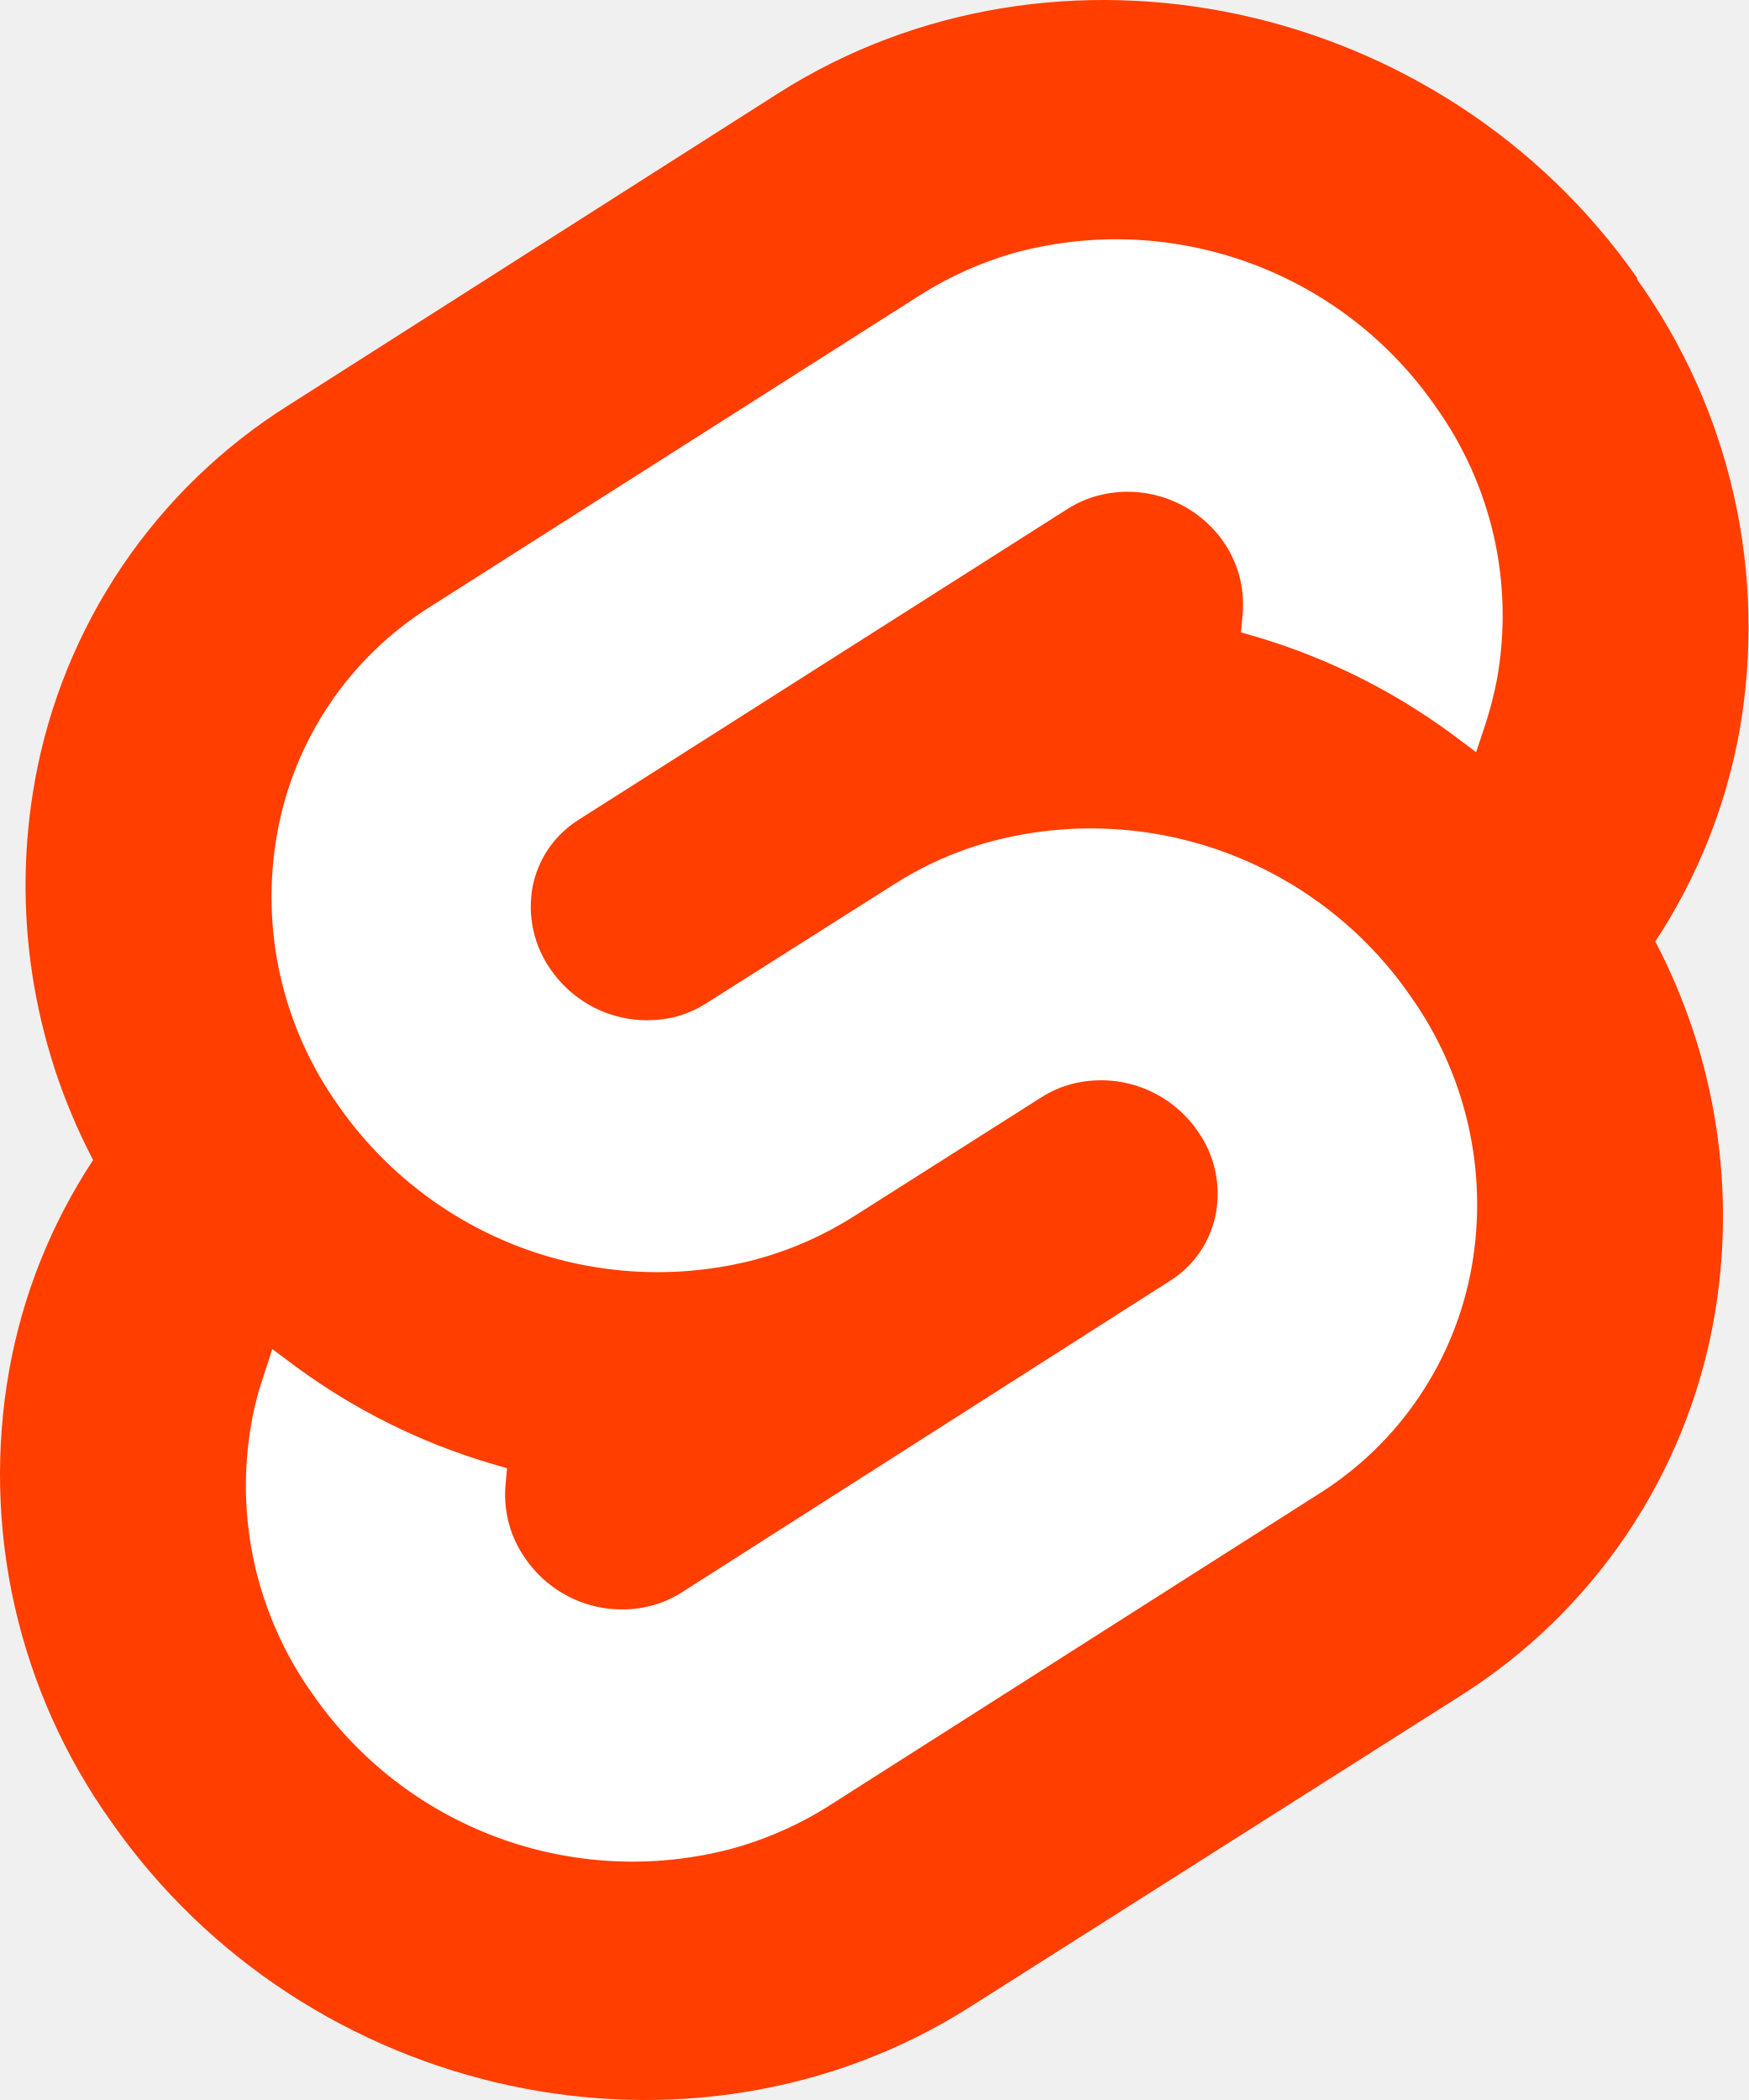
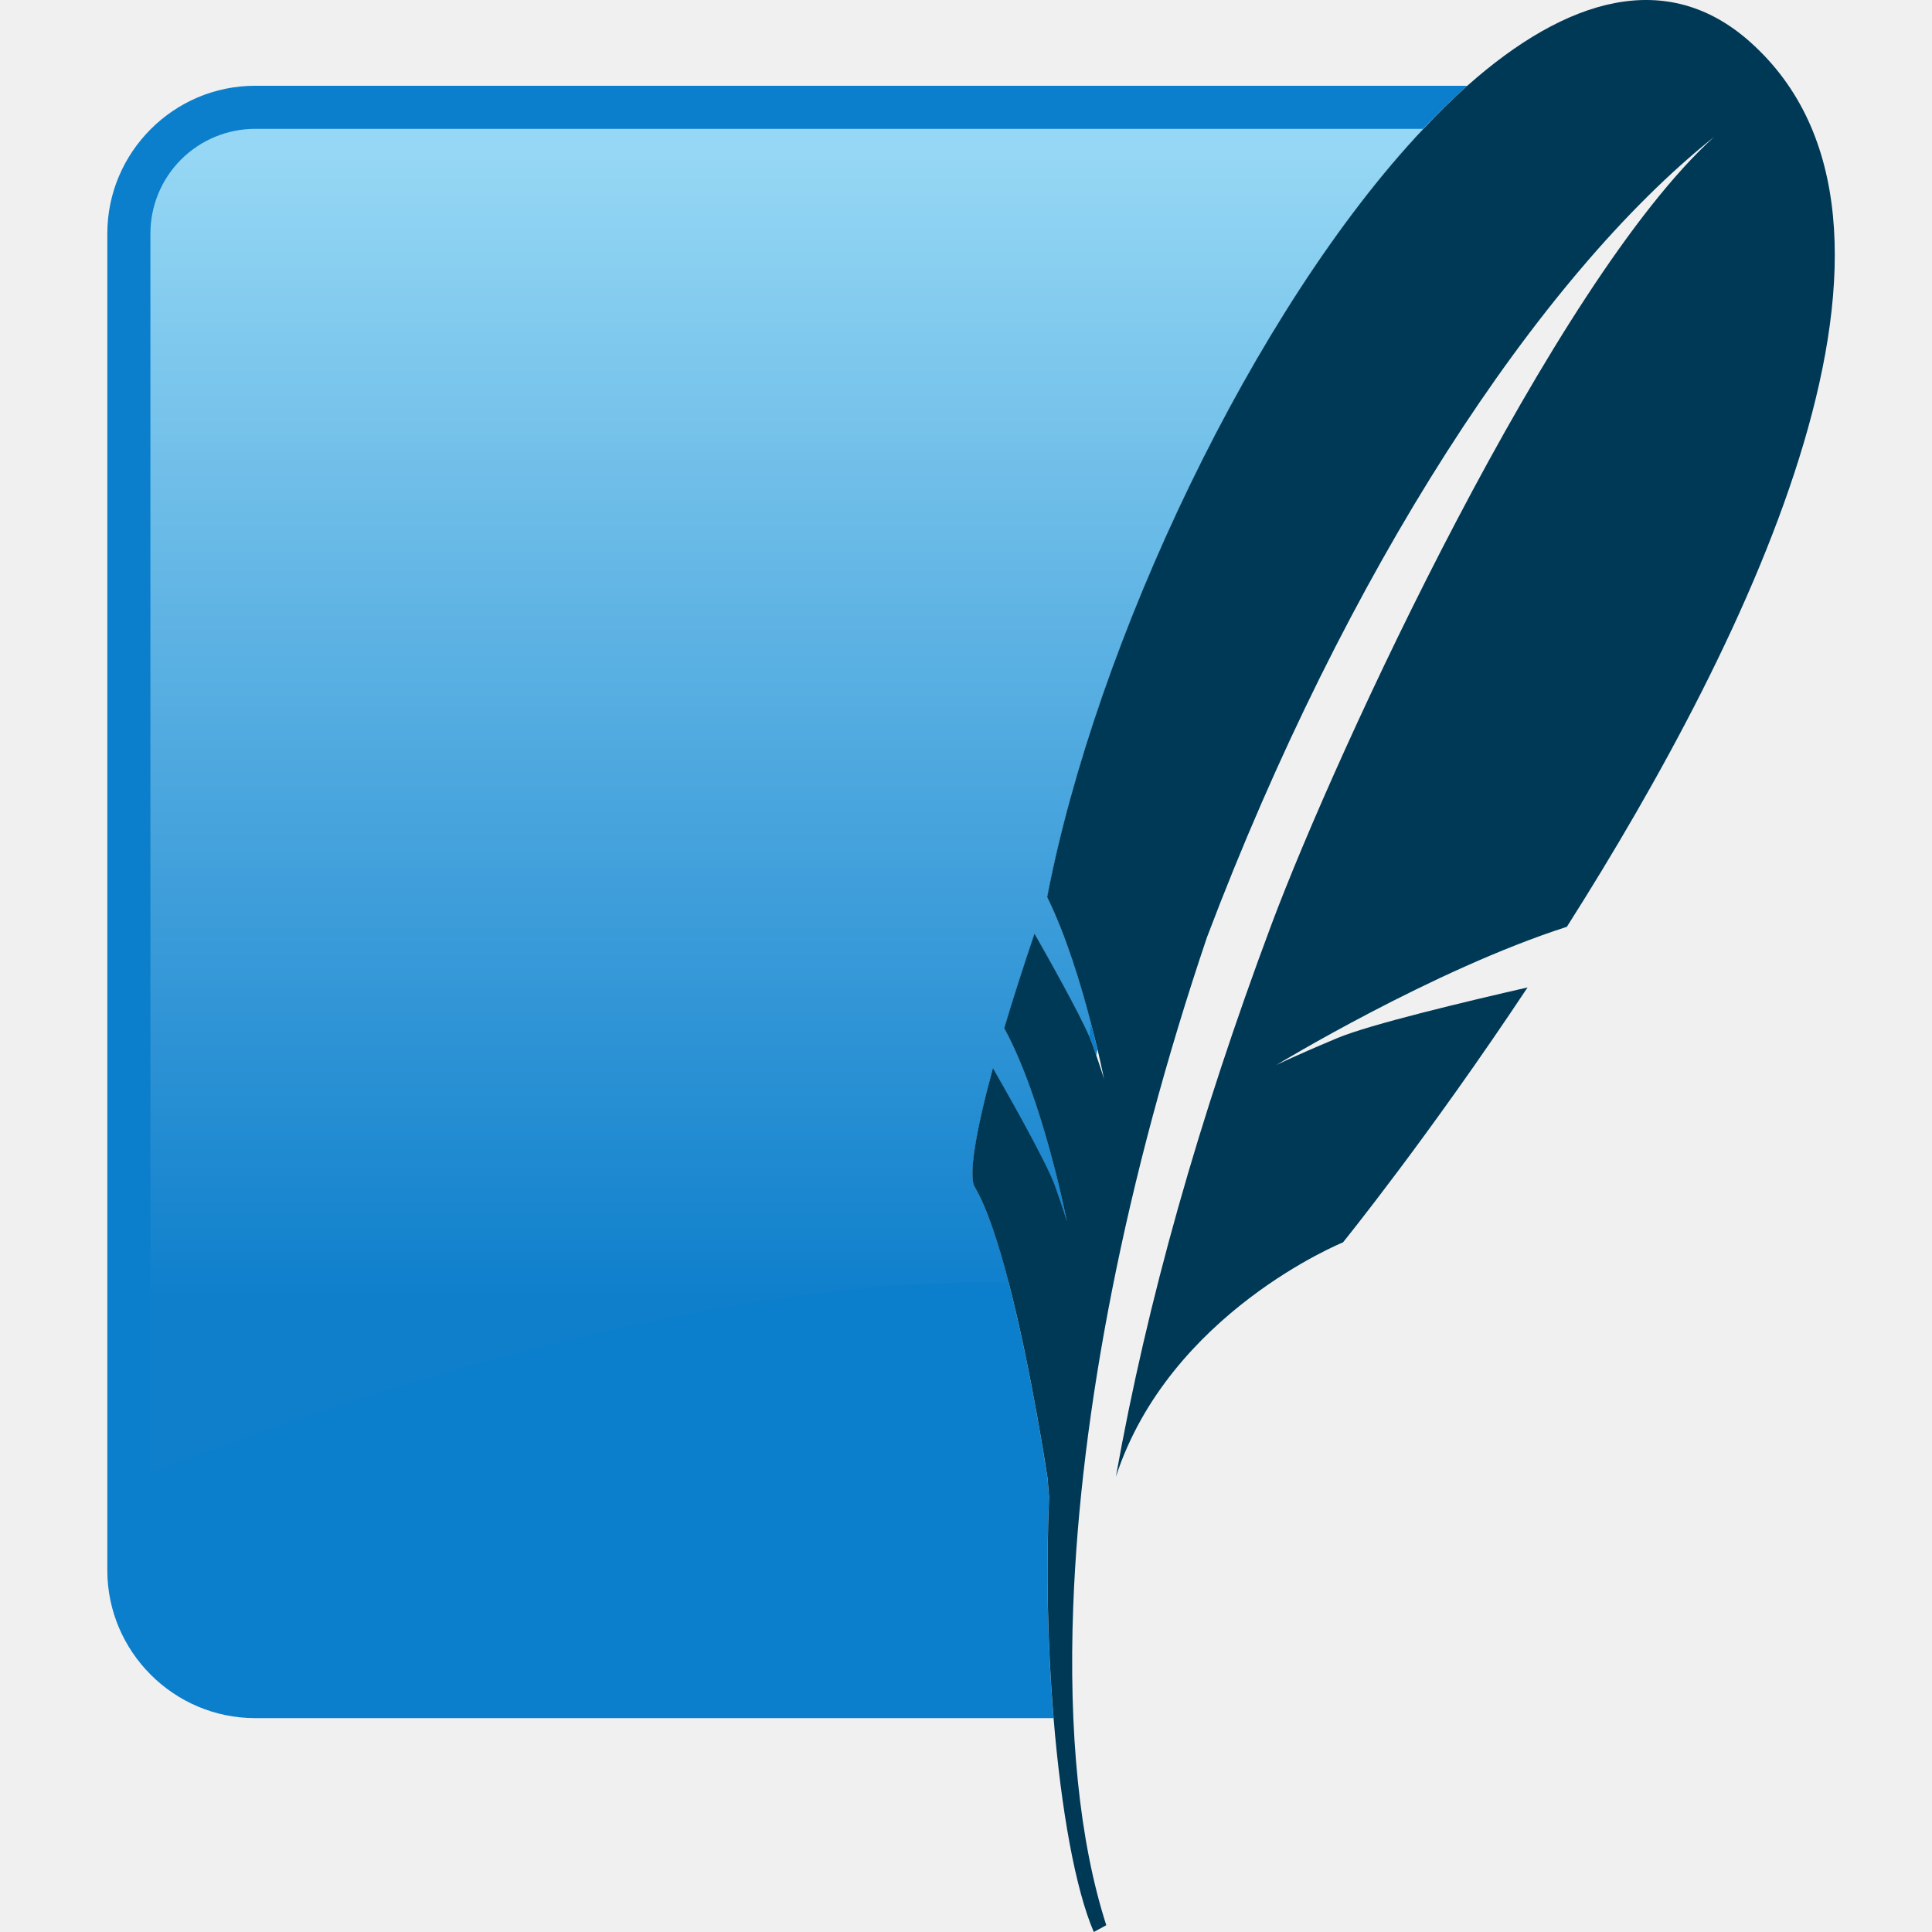
- <svg xmlns="http://www.w3.org/2000/svg" preserveAspectRatio="none" overflow="visible" style="display: block;" width="83.258" height="100" viewBox="0 0 83.258 100" fill="none">
-   <g id="sveltejs">
-     <path id="Vector" d="M77.951 13.231C68.66 -0.059 50.309 -3.999 37.042 4.451L13.743 19.295C12.176 20.28 10.714 21.425 9.383 22.712C8.051 23.999 6.858 25.421 5.821 26.955C4.785 28.489 3.91 30.127 3.211 31.841C2.513 33.556 1.995 35.339 1.665 37.16C1.39 38.688 1.239 40.237 1.219 41.789C1.198 43.343 1.306 44.896 1.542 46.43C1.777 47.965 2.139 49.479 2.623 50.955C3.107 52.43 3.713 53.862 4.434 55.238C3.938 55.992 3.48 56.77 3.062 57.57C2.643 58.369 2.266 59.191 1.93 60.029C1.595 60.867 1.303 61.721 1.054 62.589C0.805 63.457 0.602 64.337 0.442 65.225C-0.224 68.959 -0.136 72.789 0.7 76.489C1.118 78.333 1.717 80.132 2.491 81.858C3.266 83.584 4.209 85.23 5.311 86.769C14.601 100.059 32.951 103.999 46.218 95.549L69.516 80.767C71.084 79.78 72.543 78.633 73.873 77.345C75.203 76.057 76.396 74.635 77.433 73.102C78.47 71.569 79.345 69.932 80.044 68.218C80.743 66.505 81.263 64.722 81.595 62.901C81.87 61.374 82.019 59.827 82.039 58.274C82.059 56.722 81.95 55.169 81.713 53.636C81.478 52.102 81.116 50.589 80.63 49.114C80.144 47.64 79.538 46.208 78.817 44.832C79.313 44.079 79.772 43.3 80.191 42.5C80.608 41.701 80.987 40.88 81.323 40.041C81.658 39.204 81.952 38.349 82.202 37.481C82.451 36.615 82.658 35.735 82.82 34.847C83.15 32.984 83.294 31.093 83.251 29.202C83.207 27.311 82.975 25.429 82.558 23.583C82.141 21.739 81.541 19.939 80.767 18.213C79.993 16.487 79.05 14.842 77.951 13.303" fill="#FF3E00" />
-     <path id="Vector_2" d="M34.766 88.055C32.942 88.528 31.057 88.721 29.175 88.625C27.294 88.529 25.438 88.148 23.672 87.492C21.906 86.837 20.25 85.917 18.761 84.763C17.274 83.608 15.971 82.234 14.897 80.687C14.234 79.76 13.667 78.772 13.203 77.734C12.737 76.696 12.377 75.615 12.126 74.506C11.877 73.396 11.737 72.264 11.712 71.127C11.687 69.99 11.776 68.854 11.976 67.734C12.008 67.552 12.044 67.37 12.084 67.189C12.123 67.007 12.166 66.827 12.213 66.649C12.258 66.468 12.308 66.29 12.361 66.111C12.413 65.934 12.47 65.757 12.528 65.582L12.967 64.242L14.164 65.135C14.85 65.635 15.558 66.108 16.284 66.549C17.01 66.991 17.755 67.401 18.516 67.779C19.275 68.158 20.053 68.505 20.843 68.817C21.632 69.131 22.435 69.409 23.25 69.655L24.143 69.914L24.063 70.807C24.02 71.414 24.083 72.025 24.25 72.611C24.331 72.905 24.44 73.189 24.572 73.462C24.703 73.736 24.859 73.998 25.036 74.245C25.36 74.711 25.753 75.125 26.203 75.472C26.65 75.819 27.149 76.096 27.681 76.293C28.214 76.49 28.771 76.604 29.339 76.632C29.905 76.662 30.472 76.604 31.021 76.46C31.148 76.427 31.272 76.388 31.395 76.345C31.519 76.302 31.641 76.255 31.759 76.201C31.879 76.15 31.996 76.093 32.113 76.031C32.228 75.971 32.34 75.906 32.45 75.836L55.714 60.99C55.999 60.811 56.265 60.603 56.507 60.369C56.749 60.134 56.964 59.875 57.153 59.596C57.341 59.318 57.498 59.019 57.625 58.707C57.75 58.394 57.844 58.071 57.904 57.74C57.962 57.401 57.987 57.059 57.979 56.715C57.971 56.373 57.927 56.032 57.85 55.697C57.775 55.363 57.665 55.038 57.523 54.724C57.383 54.412 57.209 54.115 57.009 53.836C56.685 53.37 56.293 52.958 55.844 52.611C55.395 52.264 54.896 51.986 54.365 51.789C53.833 51.592 53.274 51.478 52.708 51.449C52.14 51.42 51.573 51.479 51.023 51.621C50.898 51.654 50.773 51.693 50.65 51.736C50.526 51.779 50.406 51.826 50.286 51.878C50.166 51.931 50.049 51.988 49.934 52.05C49.818 52.11 49.705 52.177 49.595 52.247L40.661 57.919C40.297 58.149 39.923 58.366 39.543 58.57C39.16 58.772 38.773 58.96 38.378 59.134C37.982 59.307 37.58 59.466 37.172 59.608C36.765 59.752 36.353 59.878 35.936 59.99C34.114 60.461 32.233 60.651 30.355 60.554C28.478 60.458 26.626 60.075 24.864 59.423C23.101 58.768 21.449 57.849 19.963 56.697C18.477 55.545 17.175 54.175 16.102 52.631C15.443 51.704 14.877 50.714 14.415 49.676C13.95 48.638 13.592 47.556 13.343 46.448C13.094 45.338 12.957 44.206 12.934 43.069C12.909 41.934 12.997 40.798 13.199 39.679C13.594 37.477 14.443 35.382 15.693 33.527C16.944 31.671 18.568 30.098 20.462 28.906L43.797 14.062C44.16 13.832 44.53 13.615 44.909 13.411C45.288 13.209 45.675 13.021 46.068 12.847C46.461 12.673 46.861 12.515 47.266 12.373C47.67 12.229 48.081 12.101 48.496 11.989C50.319 11.517 52.204 11.323 54.083 11.418C55.964 11.515 57.819 11.896 59.585 12.552C61.351 13.206 63.005 14.127 64.494 15.281C65.981 16.436 67.283 17.811 68.356 19.358C69.017 20.283 69.587 21.271 70.052 22.31C70.518 23.348 70.879 24.428 71.131 25.538C71.381 26.648 71.521 27.78 71.546 28.916C71.573 30.053 71.486 31.19 71.286 32.31C71.251 32.493 71.214 32.677 71.172 32.859C71.132 33.041 71.089 33.223 71.042 33.403C70.997 33.585 70.947 33.765 70.895 33.944C70.844 34.124 70.79 34.303 70.732 34.48L70.286 35.82L69.097 34.927C68.41 34.421 67.7 33.947 66.973 33.502C66.245 33.058 65.497 32.644 64.734 32.261C63.207 31.5 61.618 30.867 59.985 30.372L59.091 30.113L59.172 29.22C59.197 28.915 59.196 28.608 59.167 28.304C59.141 28 59.086 27.698 59.006 27.402C58.924 27.109 58.819 26.82 58.687 26.544C58.557 26.267 58.401 26.004 58.224 25.753C57.899 25.296 57.505 24.89 57.058 24.551C56.611 24.211 56.114 23.941 55.585 23.75C54.523 23.365 53.368 23.313 52.275 23.602C52.148 23.635 52.023 23.673 51.901 23.715C51.778 23.759 51.656 23.807 51.536 23.859C51.417 23.91 51.299 23.969 51.184 24.029C51.069 24.091 50.955 24.156 50.845 24.226L27.538 39.045C27.254 39.224 26.989 39.432 26.748 39.666C26.508 39.9 26.291 40.158 26.102 40.435C25.915 40.714 25.757 41.011 25.63 41.322C25.503 41.634 25.41 41.956 25.349 42.287C25.291 42.626 25.266 42.969 25.274 43.313C25.294 44.002 25.449 44.679 25.73 45.308C25.872 45.621 26.043 45.919 26.242 46.199C26.565 46.66 26.955 47.071 27.401 47.414C27.846 47.76 28.34 48.036 28.868 48.232C29.929 48.627 31.085 48.69 32.183 48.414C32.308 48.379 32.434 48.341 32.557 48.297C32.679 48.254 32.801 48.206 32.921 48.154C33.041 48.102 33.158 48.045 33.273 47.984C33.388 47.923 33.502 47.858 33.612 47.788L42.546 42.126C42.911 41.893 43.283 41.672 43.666 41.469C44.046 41.263 44.435 41.075 44.832 40.9C45.228 40.726 45.631 40.568 46.039 40.425C46.448 40.282 46.862 40.155 47.281 40.045C49.104 39.571 50.987 39.377 52.868 39.471C54.749 39.566 56.604 39.946 58.37 40.601C60.134 41.255 61.79 42.175 63.277 43.33C64.766 44.483 66.068 45.857 67.141 47.404C67.802 48.331 68.37 49.319 68.835 50.357C69.301 51.395 69.662 52.476 69.914 53.586C70.164 54.694 70.304 55.825 70.331 56.962C70.358 58.101 70.269 59.237 70.071 60.356C69.874 61.454 69.563 62.528 69.144 63.562C68.725 64.596 68.2 65.584 67.575 66.508C66.953 67.433 66.235 68.291 65.434 69.067C64.632 69.844 63.753 70.535 62.808 71.129L39.499 85.973C39.134 86.205 38.76 86.424 38.379 86.627C37.997 86.831 37.608 87.02 37.211 87.193C36.815 87.368 36.413 87.527 36.004 87.671C35.597 87.814 35.183 87.943 34.766 88.055" fill="white" />
+ <svg xmlns="http://www.w3.org/2000/svg" preserveAspectRatio="none" overflow="visible" style="display: block;" width="100" height="100" viewBox="0 0 100 100" fill="none">
+   <g id="sqlite">
+     <path id="Vector" d="M54.297 77.482C54.251 76.912 54.223 76.545 54.223 76.545C54.223 76.545 52.5 64.913 50.445 61.44C50.122 60.888 50.479 58.632 51.388 55.284C51.919 56.197 54.154 60.121 54.605 61.385C55.111 62.81 55.215 63.219 55.215 63.219C55.215 63.219 53.988 56.905 51.977 53.221C52.466 51.579 52.988 49.947 53.543 48.327C54.303 49.663 56.131 52.904 56.533 54.03C56.613 54.259 56.683 54.454 56.744 54.635L56.802 54.311C56.341 52.355 55.435 48.952 54.196 46.435C56.946 32.116 66.329 12.978 75.946 4.439H13.203C8.994 4.439 5.555 7.881 5.555 12.087V81.282C5.555 85.488 8.997 88.93 13.204 88.93H54.529C54.217 85.123 54.139 81.3 54.297 77.483" fill="#0B7FCC" />
+     <path id="Vector_2" d="M51.388 55.283C51.919 56.196 54.154 60.117 54.605 61.384C55.112 62.809 55.215 63.218 55.215 63.218C55.215 63.218 53.988 56.904 51.977 53.22C52.467 51.577 52.989 49.944 53.543 48.322C54.236 49.546 55.826 52.36 56.396 53.69L56.46 52.939C55.954 50.989 55.184 48.435 54.196 46.433C56.729 33.253 64.883 15.988 73.669 6.669H13.202C11.766 6.67 10.389 7.241 9.373 8.257C8.358 9.272 7.786 10.649 7.785 12.085V76.234C21.478 70.975 37.991 66.171 52.203 66.379C51.678 64.344 51.077 62.504 50.445 61.439C50.122 60.886 50.479 58.629 51.388 55.283Z" fill="url(#paint0_linear_0_16)" />
+     <path id="Vector_3" d="M90.586 2.172C86.289 -1.661 81.083 -0.119 75.95 4.437C75.157 5.146 74.397 5.891 73.673 6.671C64.884 15.988 56.733 33.251 54.2 46.432C55.186 48.435 55.958 50.989 56.461 52.938C56.592 53.438 56.711 53.909 56.806 54.309C57.029 55.252 57.147 55.868 57.147 55.868C57.147 55.868 57.069 55.569 56.745 54.632C56.684 54.453 56.614 54.254 56.534 54.028C56.493 53.914 56.448 53.801 56.4 53.689C55.826 52.359 54.24 49.545 53.544 48.324C52.948 50.082 52.421 51.731 51.978 53.219C53.992 56.903 55.219 63.217 55.219 63.217C55.219 63.217 55.112 62.808 54.608 61.383C54.157 60.117 51.92 56.196 51.392 55.282C50.483 58.627 50.122 60.885 50.449 61.438C51.081 62.503 51.679 64.346 52.207 66.378C53.397 70.962 54.227 76.544 54.227 76.544C54.227 76.544 54.251 76.91 54.301 77.481C54.143 81.298 54.22 85.121 54.533 88.928C54.926 93.701 55.668 97.805 56.614 99.999L57.261 99.649C55.869 95.324 55.304 89.654 55.551 83.121C55.926 73.126 58.225 61.078 62.47 48.52C69.651 29.559 79.609 14.349 88.722 7.086C80.415 14.588 69.172 38.87 65.806 47.864C62.04 57.935 59.37 67.382 57.758 76.437C60.532 67.95 69.514 64.304 69.514 64.304C69.514 64.304 73.918 58.868 79.066 51.11C75.98 51.816 70.918 53.018 69.224 53.729C66.724 54.779 66.047 55.135 66.047 55.135C66.047 55.135 74.149 50.204 81.101 47.971C90.659 32.916 101.072 11.527 90.587 2.173" fill="#003956" />
  </g>
+   <defs>
+     <linearGradient id="paint0_linear_0_16" x1="45.773" y1="8.086" x2="45.773" y2="72.362" gradientUnits="userSpaceOnUse">
+       <stop stop-color="#95D7F4" />
+       <stop offset="0.92" stop-color="#0F7FCC" />
+       <stop offset="1" stop-color="#0F7FCC" />
+     </linearGradient>
+   </defs>
</svg>
